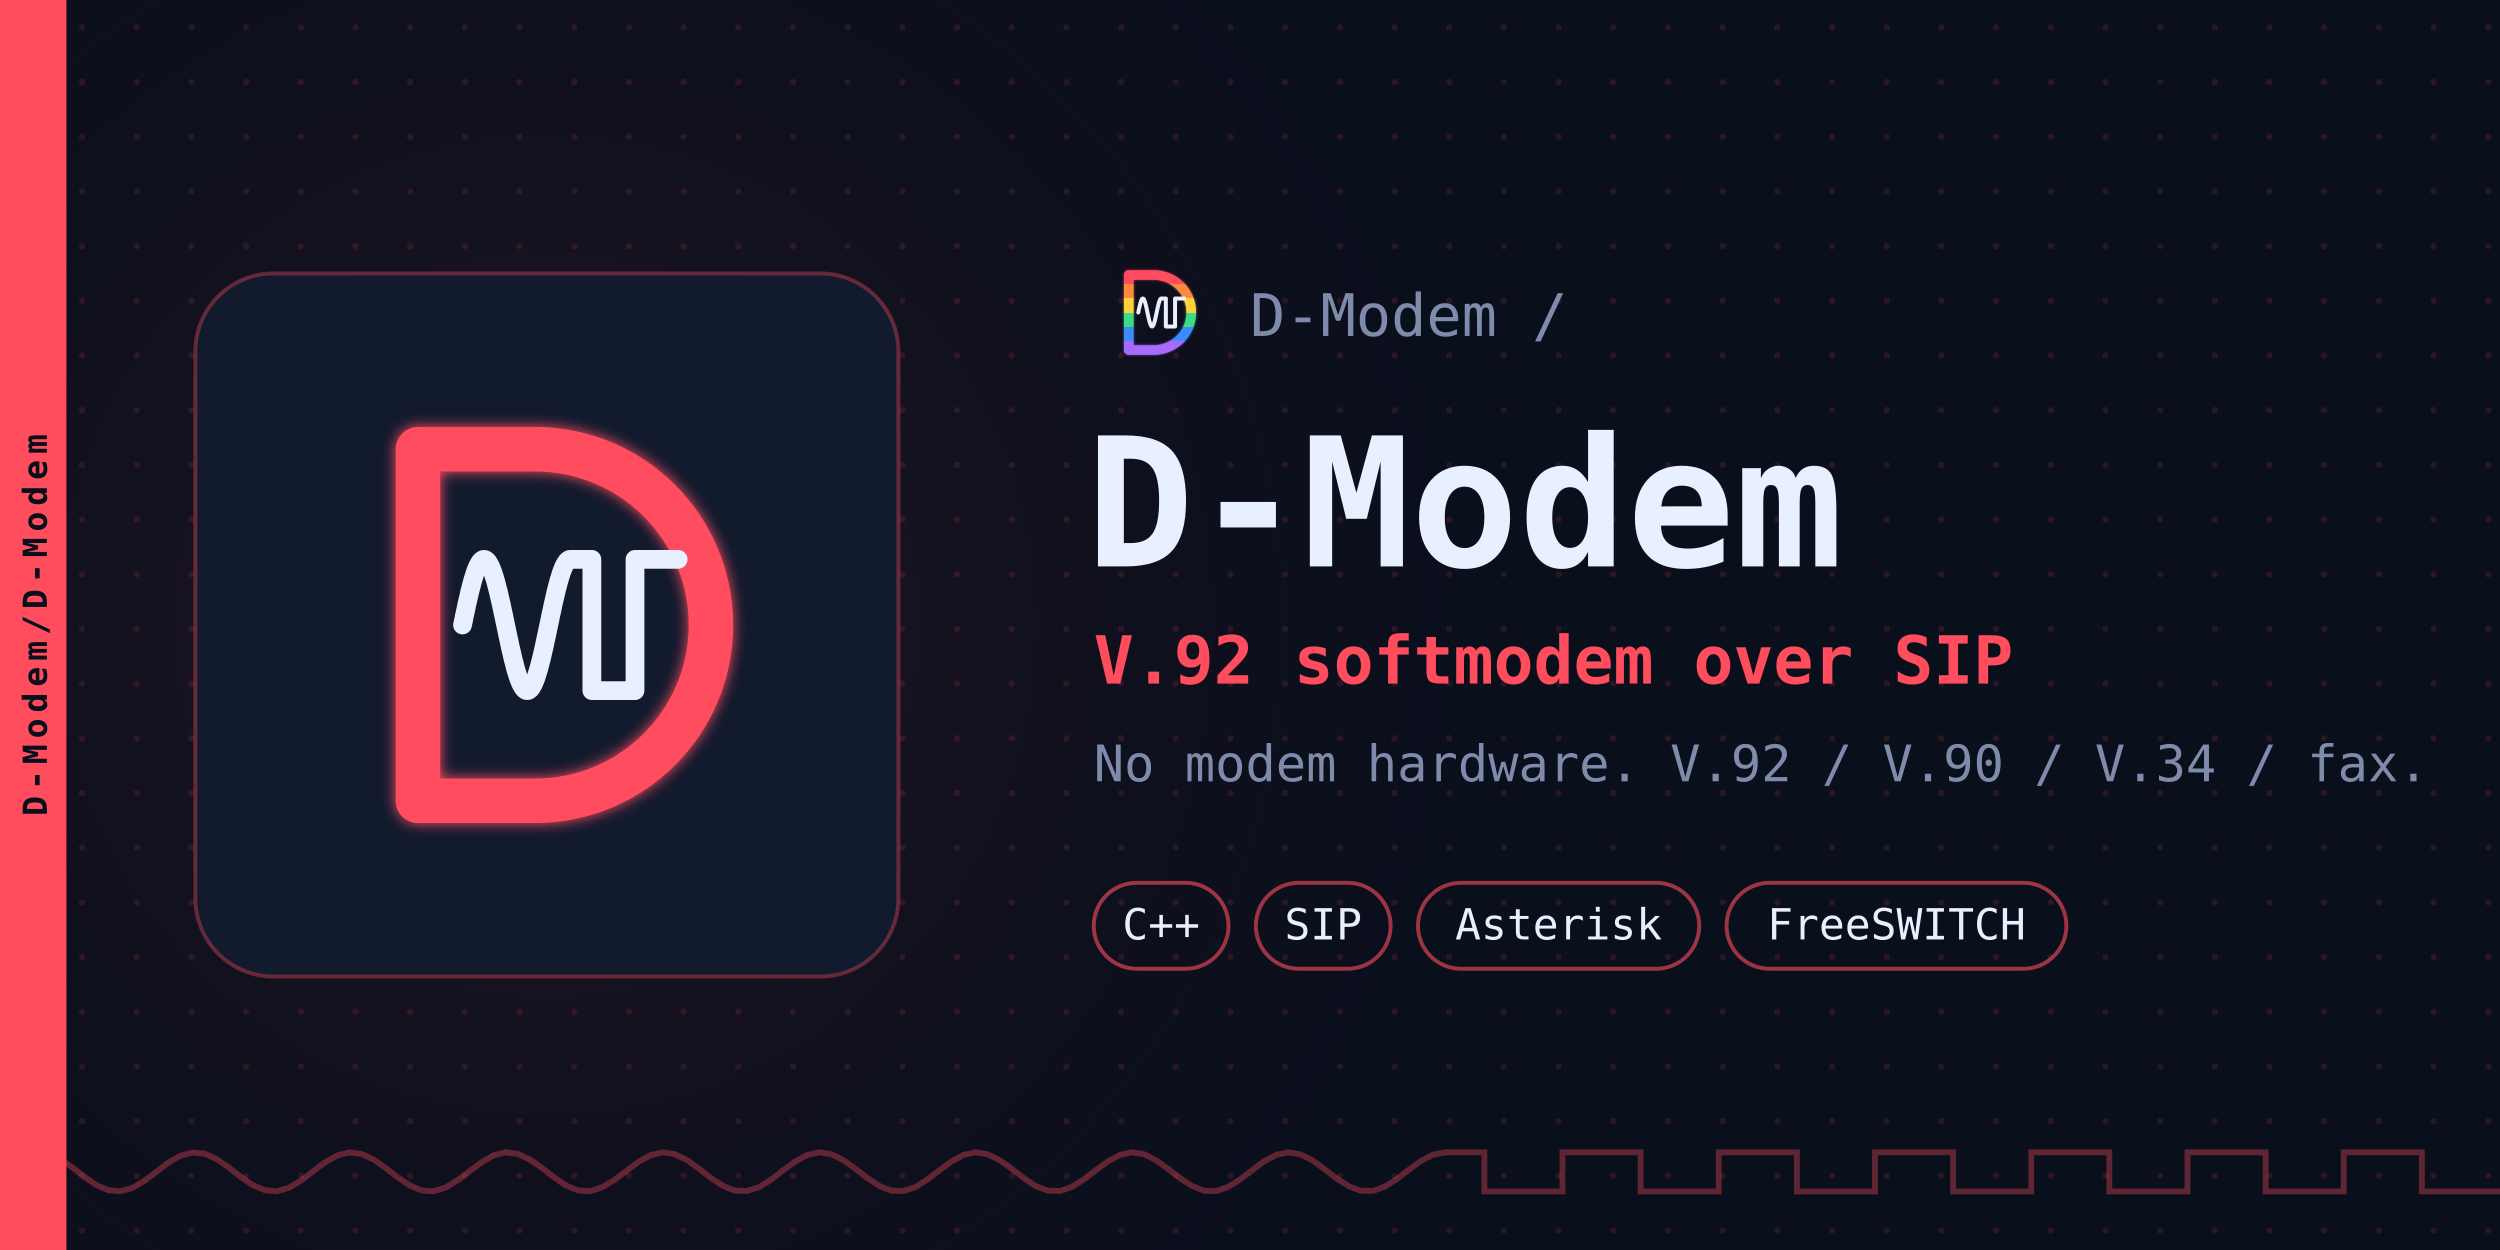
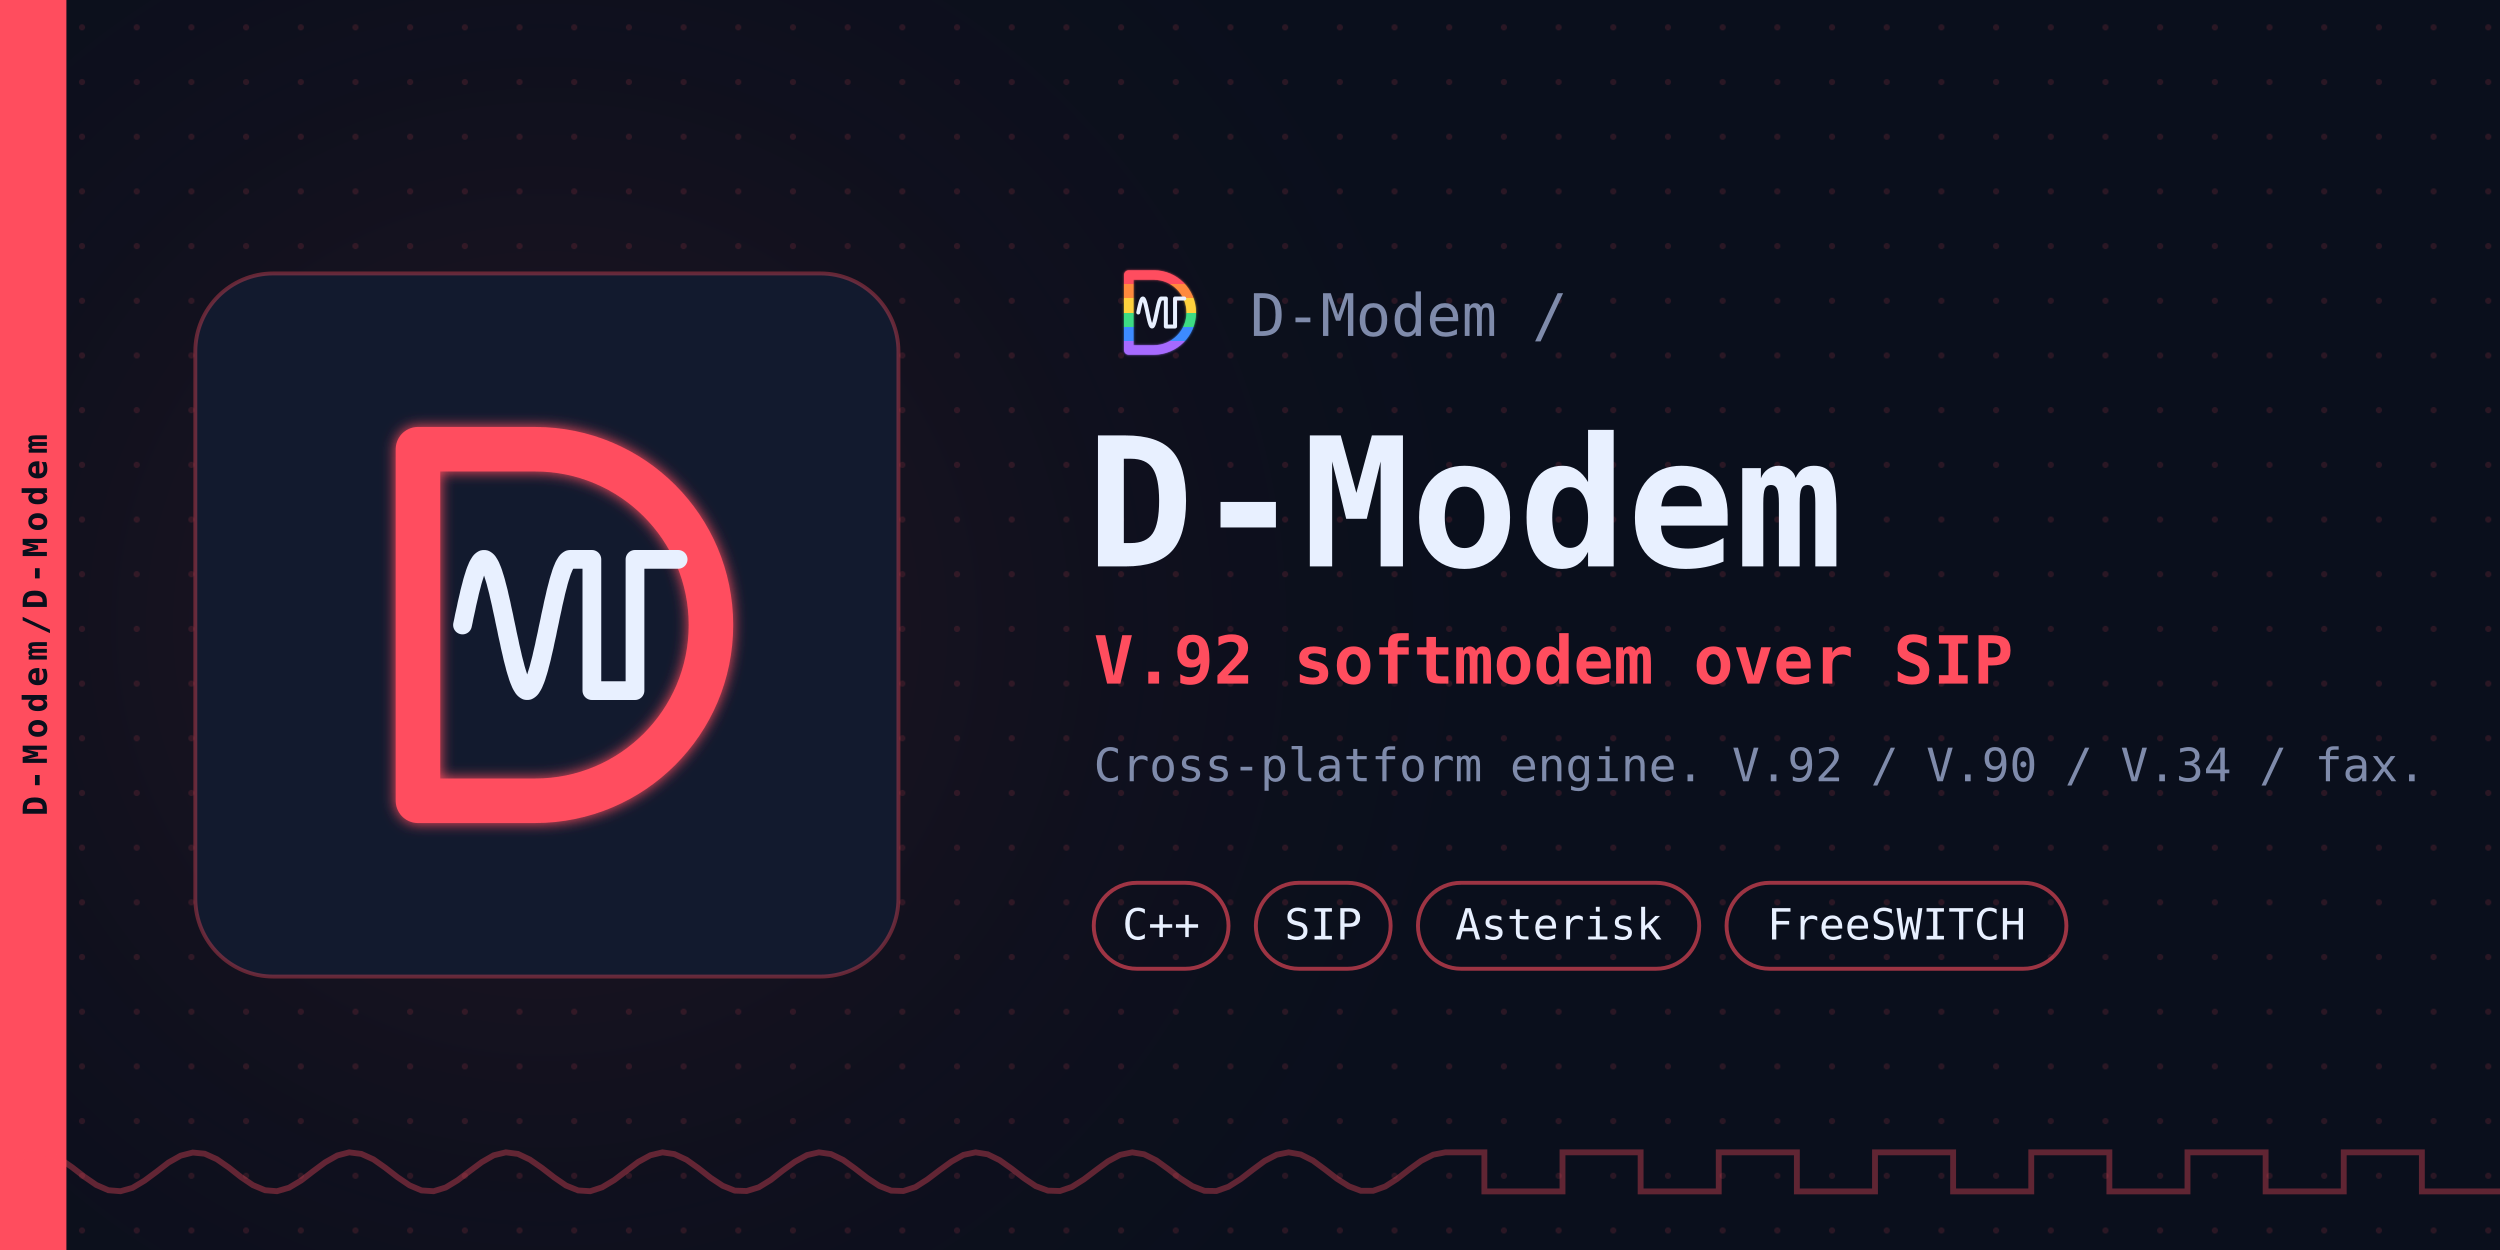
<svg xmlns="http://www.w3.org/2000/svg" width="1280" height="640" viewBox="0 0 1280 640">
  <defs>
    <pattern id="qam" width="28" height="28" patternUnits="userSpaceOnUse">
      <circle cx="14" cy="14" r="1.6" fill="#ff4d5e" opacity="0.13" />
    </pattern>
    <radialGradient id="vig" cx="50%" cy="45%" r="75%">
      <stop offset="0" stop-color="#ff4d5e" stop-opacity="0.10" />
      <stop offset="1" stop-color="#0a0f1c" stop-opacity="0" />
    </radialGradient>
    <radialGradient id="vig2" gradientUnits="userSpaceOnUse" cx="280" cy="320" r="520">
      <stop offset="0" stop-color="#ff4d5e" stop-opacity="0.12" />
      <stop offset="1" stop-color="#0a0f1c" stop-opacity="0" />
    </radialGradient>
    <linearGradient id="books" gradientUnits="userSpaceOnUse" x1="0" y1="81" x2="0" y2="419">
      <stop offset="0" stop-color="#ff4d5e" />
      <stop offset="0.167" stop-color="#ff4d5e" />
      <stop offset="0.167" stop-color="#ff8a3d" />
      <stop offset="0.333" stop-color="#ff8a3d" />
      <stop offset="0.333" stop-color="#ffd23d" />
      <stop offset="0.5" stop-color="#ffd23d" />
      <stop offset="0.5" stop-color="#3ddc84" />
      <stop offset="0.667" stop-color="#3ddc84" />
      <stop offset="0.667" stop-color="#3d8bff" />
      <stop offset="0.833" stop-color="#3d8bff" />
      <stop offset="0.833" stop-color="#a66bff" />
      <stop offset="1" stop-color="#a66bff" />
    </linearGradient>
    <filter id="glow" x="-30%" y="-30%" width="160%" height="160%">
      <feGaussianBlur stdDeviation="6" result="b" />
      <feMerge>
        <feMergeNode in="b" />
        <feMergeNode in="SourceGraphic" />
      </feMerge>
    </filter>
  </defs>
  <rect width="1280" height="640" fill="#0a0f1c" />
  <rect width="1280" height="640" fill="url(#qam)" />
  <rect width="1280" height="640" fill="url(#vig2)" />
  <rect x="100" y="140" width="360" height="360" rx="40" fill="#121a2e" stroke="#ff4d5e" stroke-opacity="0.35" stroke-width="2" />
  <g transform="translate(130 170)">
    <g transform="scale(0.6)">
      <path d="M140 100 H240 A150 150 0 0 1 240 400 H140 Z" fill="none" stroke="#ff4d5e" stroke-width="38" stroke-linejoin="round" filter="url(#glow)" />
      <path d="M178.0,250.0 L178.8,246.3 L179.5,242.7 L180.3,239.1 L181.1,235.5 L181.8,232.0 L182.6,228.6 L183.4,225.2 L184.1,222.0 L184.9,218.9 L185.7,215.9 L186.4,213.1 L187.2,210.4 L188.0,207.9 L188.7,205.6 L189.5,203.4 L190.3,201.5 L191.0,199.8 L191.8,198.3 L192.6,197.0 L193.3,195.9 L194.1,195.1 L194.9,194.5 L195.6,194.1 L196.4,194.0 L197.2,194.1 L197.9,194.5 L198.7,195.1 L199.5,195.9 L200.2,197.0 L201.0,198.3 L201.8,199.8 L202.5,201.5 L203.3,203.4 L204.1,205.6 L204.8,207.9 L205.6,210.4 L206.4,213.1 L207.1,215.9 L207.9,218.9 L208.7,222.0 L209.4,225.2 L210.2,228.6 L211.0,232.0 L211.7,235.5 L212.5,239.1 L213.3,242.7 L214.0,246.3 L214.8,250.0 L215.6,253.7 L216.3,257.3 L217.1,260.9 L217.9,264.5 L218.6,268.0 L219.4,271.4 L220.2,274.8 L220.9,278.0 L221.7,281.1 L222.5,284.1 L223.2,286.9 L224.0,289.6 L224.8,292.1 L225.5,294.4 L226.3,296.6 L227.1,298.5 L227.8,300.2 L228.6,301.7 L229.4,303.0 L230.1,304.1 L230.9,304.9 L231.7,305.5 L232.4,305.9 L233.2,306.0 L234.0,305.9 L234.7,305.5 L235.5,304.9 L236.3,304.1 L237.0,303.0 L237.8,301.7 L238.6,300.2 L239.3,298.5 L240.1,296.6 L240.9,294.4 L241.6,292.1 L242.4,289.6 L243.2,286.9 L243.9,284.1 L244.7,281.1 L245.5,278.0 L246.2,274.8 L247.0,271.4 L247.8,268.0 L248.5,264.5 L249.3,260.9 L250.1,257.3 L250.8,253.7 L251.6,250.0 L252.4,246.3 L253.1,242.7 L253.9,239.1 L254.7,235.5 L255.4,232.0 L256.2,228.6 L257.0,225.2 L257.7,222.0 L258.5,218.9 L259.3,215.9 L260.0,213.1 L260.8,210.4 L261.6,207.9 L262.3,205.6 L263.1,203.4 L263.9,201.5 L264.6,199.8 L265.4,198.3 L266.2,197.0 L266.9,195.9 L267.7,195.1 L268.5,194.5 L269.2,194.1 L270.0,194.0 H288.4 V306.0 H325.2 V194.0 H362.0" fill="none" stroke="#e8f0ff" stroke-width="16" stroke-linecap="round" stroke-linejoin="round" />
    </g>
  </g>
  <g transform="translate(560 128)">
    <g transform="scale(0.128)">
      <path d="M140 100 H240 A150 150 0 0 1 240 400 H140 Z" fill="none" stroke="url(#books)" stroke-width="38" stroke-linejoin="round" filter="url(#glow)" />
      <path d="M178.0,250.0 L178.8,246.3 L179.5,242.7 L180.3,239.1 L181.1,235.5 L181.8,232.0 L182.6,228.6 L183.4,225.2 L184.1,222.0 L184.9,218.9 L185.7,215.9 L186.4,213.1 L187.2,210.4 L188.0,207.9 L188.7,205.6 L189.5,203.4 L190.3,201.5 L191.0,199.8 L191.8,198.3 L192.6,197.0 L193.3,195.9 L194.1,195.1 L194.9,194.5 L195.6,194.1 L196.4,194.0 L197.2,194.1 L197.9,194.5 L198.7,195.1 L199.5,195.9 L200.2,197.0 L201.0,198.3 L201.8,199.8 L202.5,201.5 L203.3,203.4 L204.1,205.6 L204.8,207.9 L205.6,210.4 L206.4,213.1 L207.1,215.9 L207.9,218.9 L208.7,222.0 L209.4,225.2 L210.2,228.6 L211.0,232.0 L211.7,235.5 L212.5,239.1 L213.3,242.7 L214.0,246.3 L214.8,250.0 L215.6,253.7 L216.3,257.3 L217.1,260.9 L217.9,264.5 L218.6,268.0 L219.4,271.4 L220.2,274.8 L220.9,278.0 L221.7,281.1 L222.5,284.1 L223.2,286.9 L224.0,289.6 L224.8,292.1 L225.5,294.4 L226.3,296.6 L227.1,298.5 L227.8,300.2 L228.6,301.7 L229.4,303.0 L230.1,304.1 L230.9,304.9 L231.7,305.5 L232.4,305.9 L233.2,306.0 L234.0,305.9 L234.7,305.5 L235.5,304.9 L236.3,304.1 L237.0,303.0 L237.8,301.7 L238.6,300.2 L239.3,298.5 L240.1,296.6 L240.9,294.4 L241.6,292.1 L242.4,289.6 L243.2,286.9 L243.9,284.1 L244.7,281.1 L245.5,278.0 L246.2,274.8 L247.0,271.4 L247.8,268.0 L248.5,264.5 L249.3,260.9 L250.1,257.3 L250.8,253.7 L251.6,250.0 L252.4,246.3 L253.1,242.7 L253.9,239.1 L254.7,235.5 L255.4,232.0 L256.2,228.6 L257.0,225.2 L257.7,222.0 L258.5,218.9 L259.3,215.9 L260.0,213.1 L260.8,210.4 L261.6,207.9 L262.3,205.6 L263.1,203.4 L263.9,201.5 L264.6,199.8 L265.4,198.3 L266.2,197.0 L266.9,195.9 L267.7,195.1 L268.5,194.5 L269.2,194.1 L270.0,194.0 H288.4 V306.0 H325.2 V194.0 H362.0" fill="none" stroke="#e8f0ff" stroke-width="16" stroke-linecap="round" stroke-linejoin="round" />
    </g>
  </g>
  <text x="640" y="172" font-family="'SauceCodePro Nerd Font Mono', 'Source Code Pro', monospace" font-size="30" fill="#7f8bab">D-Modem /</text>
  <text x="556" y="290" font-family="'SauceCodePro Nerd Font Mono', 'Source Code Pro', monospace" font-weight="800" font-size="92" fill="#e8f0ff">D-Modem</text>
  <text x="560" y="350" font-family="'SauceCodePro Nerd Font Mono', 'Source Code Pro', monospace" font-weight="700" font-size="34.0" fill="#ff4d5e">V.92 softmodem over SIP</text>
-   <text x="560" y="400" font-family="'SauceCodePro Nerd Font Mono', 'Source Code Pro', monospace" font-size="25.8" fill="#7f8bab">No modem hardware. V.92 / V.90 / V.34 / fax.</text>
+   <text x="560" y="400" font-family="'SauceCodePro Nerd Font Mono', 'Source Code Pro', monospace" font-size="23.6" fill="#7f8bab">Cross-platform engine. V.92 / V.90 / V.34 / fax.</text>
  <rect x="560" y="452" width="69" height="44" rx="22" fill="none" stroke="#ff4d5e" stroke-opacity="0.6" stroke-width="2" />
  <text x="594.5" y="481" text-anchor="middle" font-family="'SauceCodePro Nerd Font Mono', 'Source Code Pro', monospace" font-size="22" fill="#e8f0ff">C++</text>
  <rect x="643" y="452" width="69" height="44" rx="22" fill="none" stroke="#ff4d5e" stroke-opacity="0.6" stroke-width="2" />
  <text x="677.5" y="481" text-anchor="middle" font-family="'SauceCodePro Nerd Font Mono', 'Source Code Pro', monospace" font-size="22" fill="#e8f0ff">SIP</text>
  <rect x="726" y="452" width="144" height="44" rx="22" fill="none" stroke="#ff4d5e" stroke-opacity="0.6" stroke-width="2" />
  <text x="798.0" y="481" text-anchor="middle" font-family="'SauceCodePro Nerd Font Mono', 'Source Code Pro', monospace" font-size="22" fill="#e8f0ff">Asterisk</text>
  <rect x="884" y="452" width="174" height="44" rx="22" fill="none" stroke="#ff4d5e" stroke-opacity="0.6" stroke-width="2" />
  <text x="971.0" y="481" text-anchor="middle" font-family="'SauceCodePro Nerd Font Mono', 'Source Code Pro', monospace" font-size="22" fill="#e8f0ff">FreeSWITCH</text>
  <rect x="0" y="0" width="34" height="640" fill="#ff4d5e" />
  <text transform="translate(24 320) rotate(-90)" text-anchor="middle" font-family="'SauceCodePro Nerd Font Mono', 'Source Code Pro', monospace" font-weight="800" font-size="17" letter-spacing="3" fill="#0a0f1c">D-Modem/D-Modem</text>
  <path d="M0.0,600.0 L6.2,595.3 L12.3,591.8 L18.5,590.1 L24.7,590.7 L30.8,593.4 L37.0,597.7 L43.2,602.5 L49.3,606.7 L55.5,609.4 L61.7,609.9 L67.8,608.2 L74.0,604.5 L80.2,599.9 L86.3,595.2 L92.5,591.7 L98.7,590.1 L104.8,590.7 L111.0,593.5 L117.2,597.8 L123.3,602.6 L129.5,606.8 L135.7,609.4 L141.8,609.9 L148.0,608.1 L154.2,604.4 L160.3,599.7 L166.5,595.1 L172.7,591.6 L178.8,590.0 L185.0,590.8 L191.2,593.6 L197.3,597.9 L203.5,602.7 L209.7,606.9 L215.8,609.5 L222.0,609.9 L228.2,608.0 L234.3,604.3 L240.5,599.6 L246.7,595.0 L252.8,591.5 L259.0,590.0 L265.2,590.8 L271.3,593.7 L277.5,598.0 L283.7,602.8 L289.8,607.0 L296.0,609.5 L302.2,609.9 L308.3,607.9 L314.5,604.2 L320.7,599.5 L326.8,594.9 L333.0,591.5 L339.2,590.0 L345.3,590.9 L351.5,593.8 L357.7,598.2 L363.8,603.0 L370.0,607.1 L376.2,609.6 L382.3,609.8 L388.5,607.9 L394.7,604.1 L400.8,599.3 L407.0,594.8 L413.2,591.4 L419.3,590.0 L425.5,590.9 L431.7,593.9 L437.8,598.3 L444.0,603.1 L450.2,607.2 L456.3,609.6 L462.5,609.8 L468.7,607.8 L474.8,603.9 L481.0,599.2 L487.2,594.7 L493.3,591.3 L499.5,590.0 L505.7,591.0 L511.8,594.0 L518.0,598.4 L524.2,603.2 L530.3,607.3 L536.5,609.6 L542.7,609.8 L548.8,607.7 L555.0,603.8 L561.2,599.1 L567.3,594.6 L573.5,591.3 L579.7,590.0 L585.8,591.0 L592.0,594.1 L598.2,598.6 L604.3,603.3 L610.5,607.3 L616.7,609.7 L622.8,609.8 L629.0,607.6 L635.2,603.7 L641.3,599.0 L647.5,594.4 L653.7,591.2 L659.8,590.0 L666.0,591.1 L672.2,594.2 L678.3,598.7 L684.5,603.5 L690.7,607.4 L696.8,609.7 L703.0,609.7 L709.2,607.5 L715.3,603.6 L721.5,598.8 L727.7,594.3 L733.8,591.2 L740.0,590.0 H760.0 V610.0 H800.0 V590.0 H840.0 V610.0 H880.0 V590.0 H920.0 V610.0 H960.0 V590.0 H1000.0 V610.0 H1040.0 V590.0 H1080.0 V610.0 H1120.0 V590.0 H1160.0 V610.0 H1200.0 V590.0 H1240.0 V610.0 H1280.0" fill="none" stroke="#ff4d5e" stroke-opacity="0.35" stroke-width="3" />
</svg>
